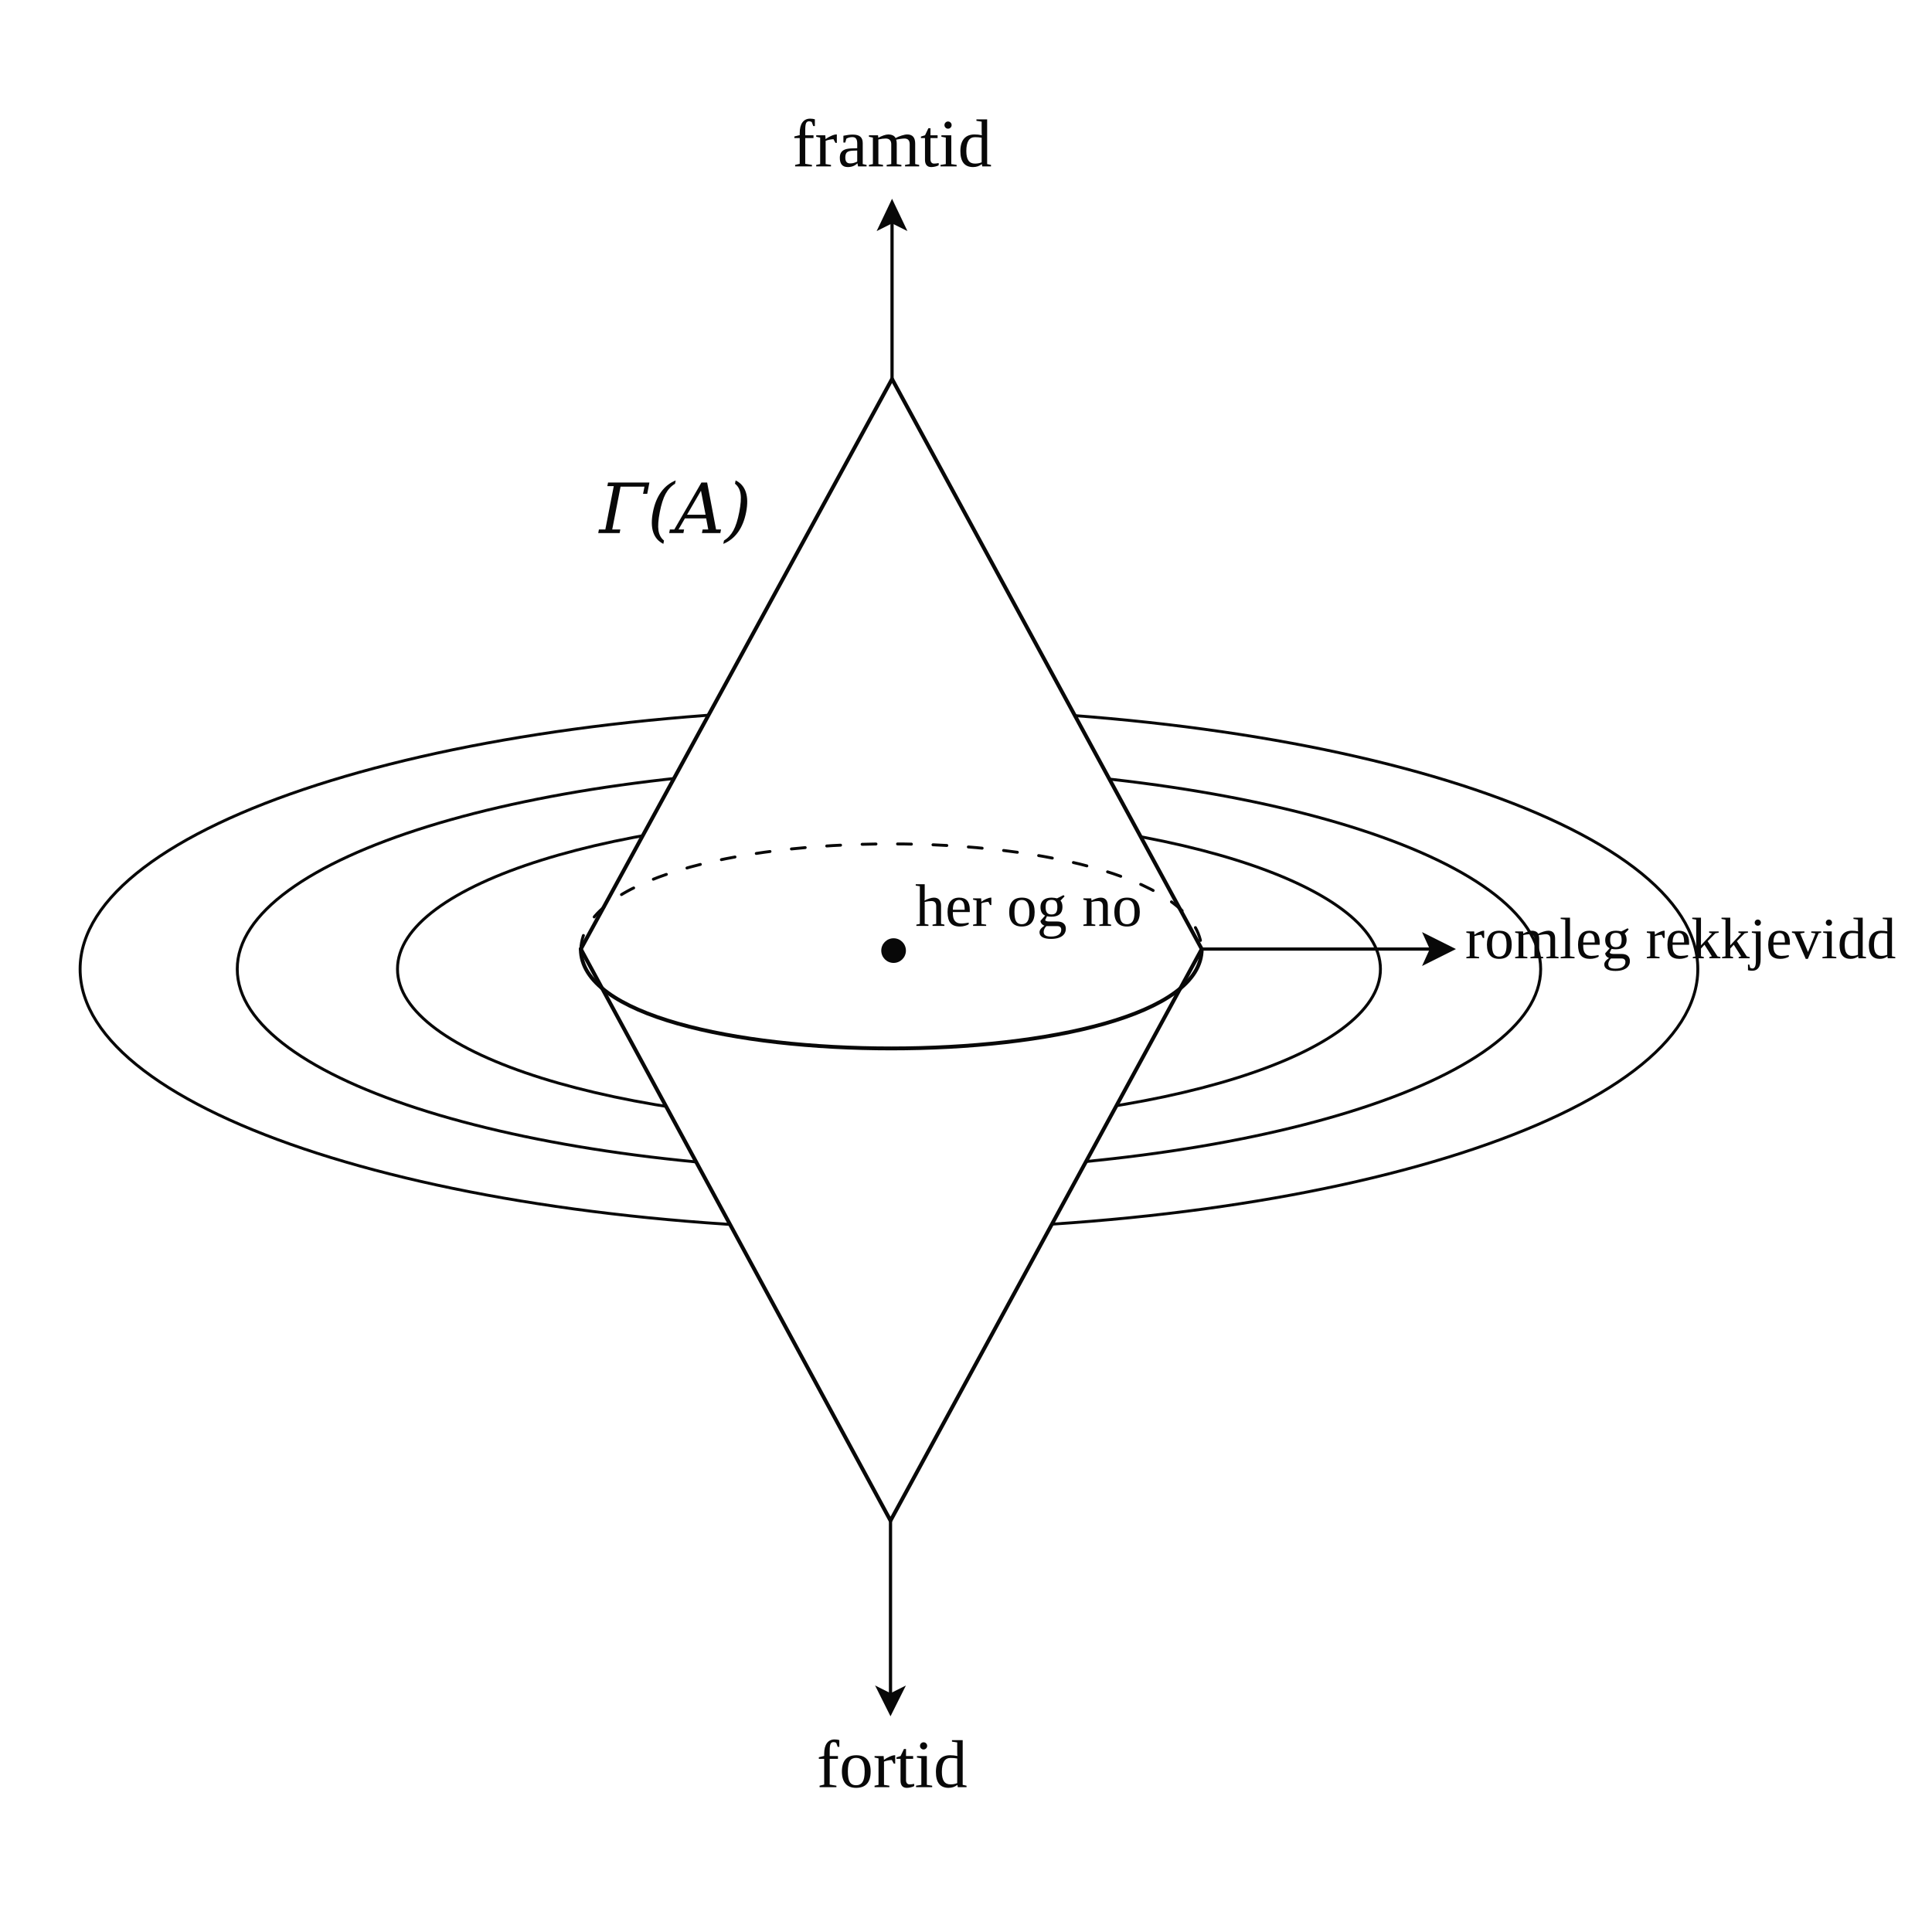
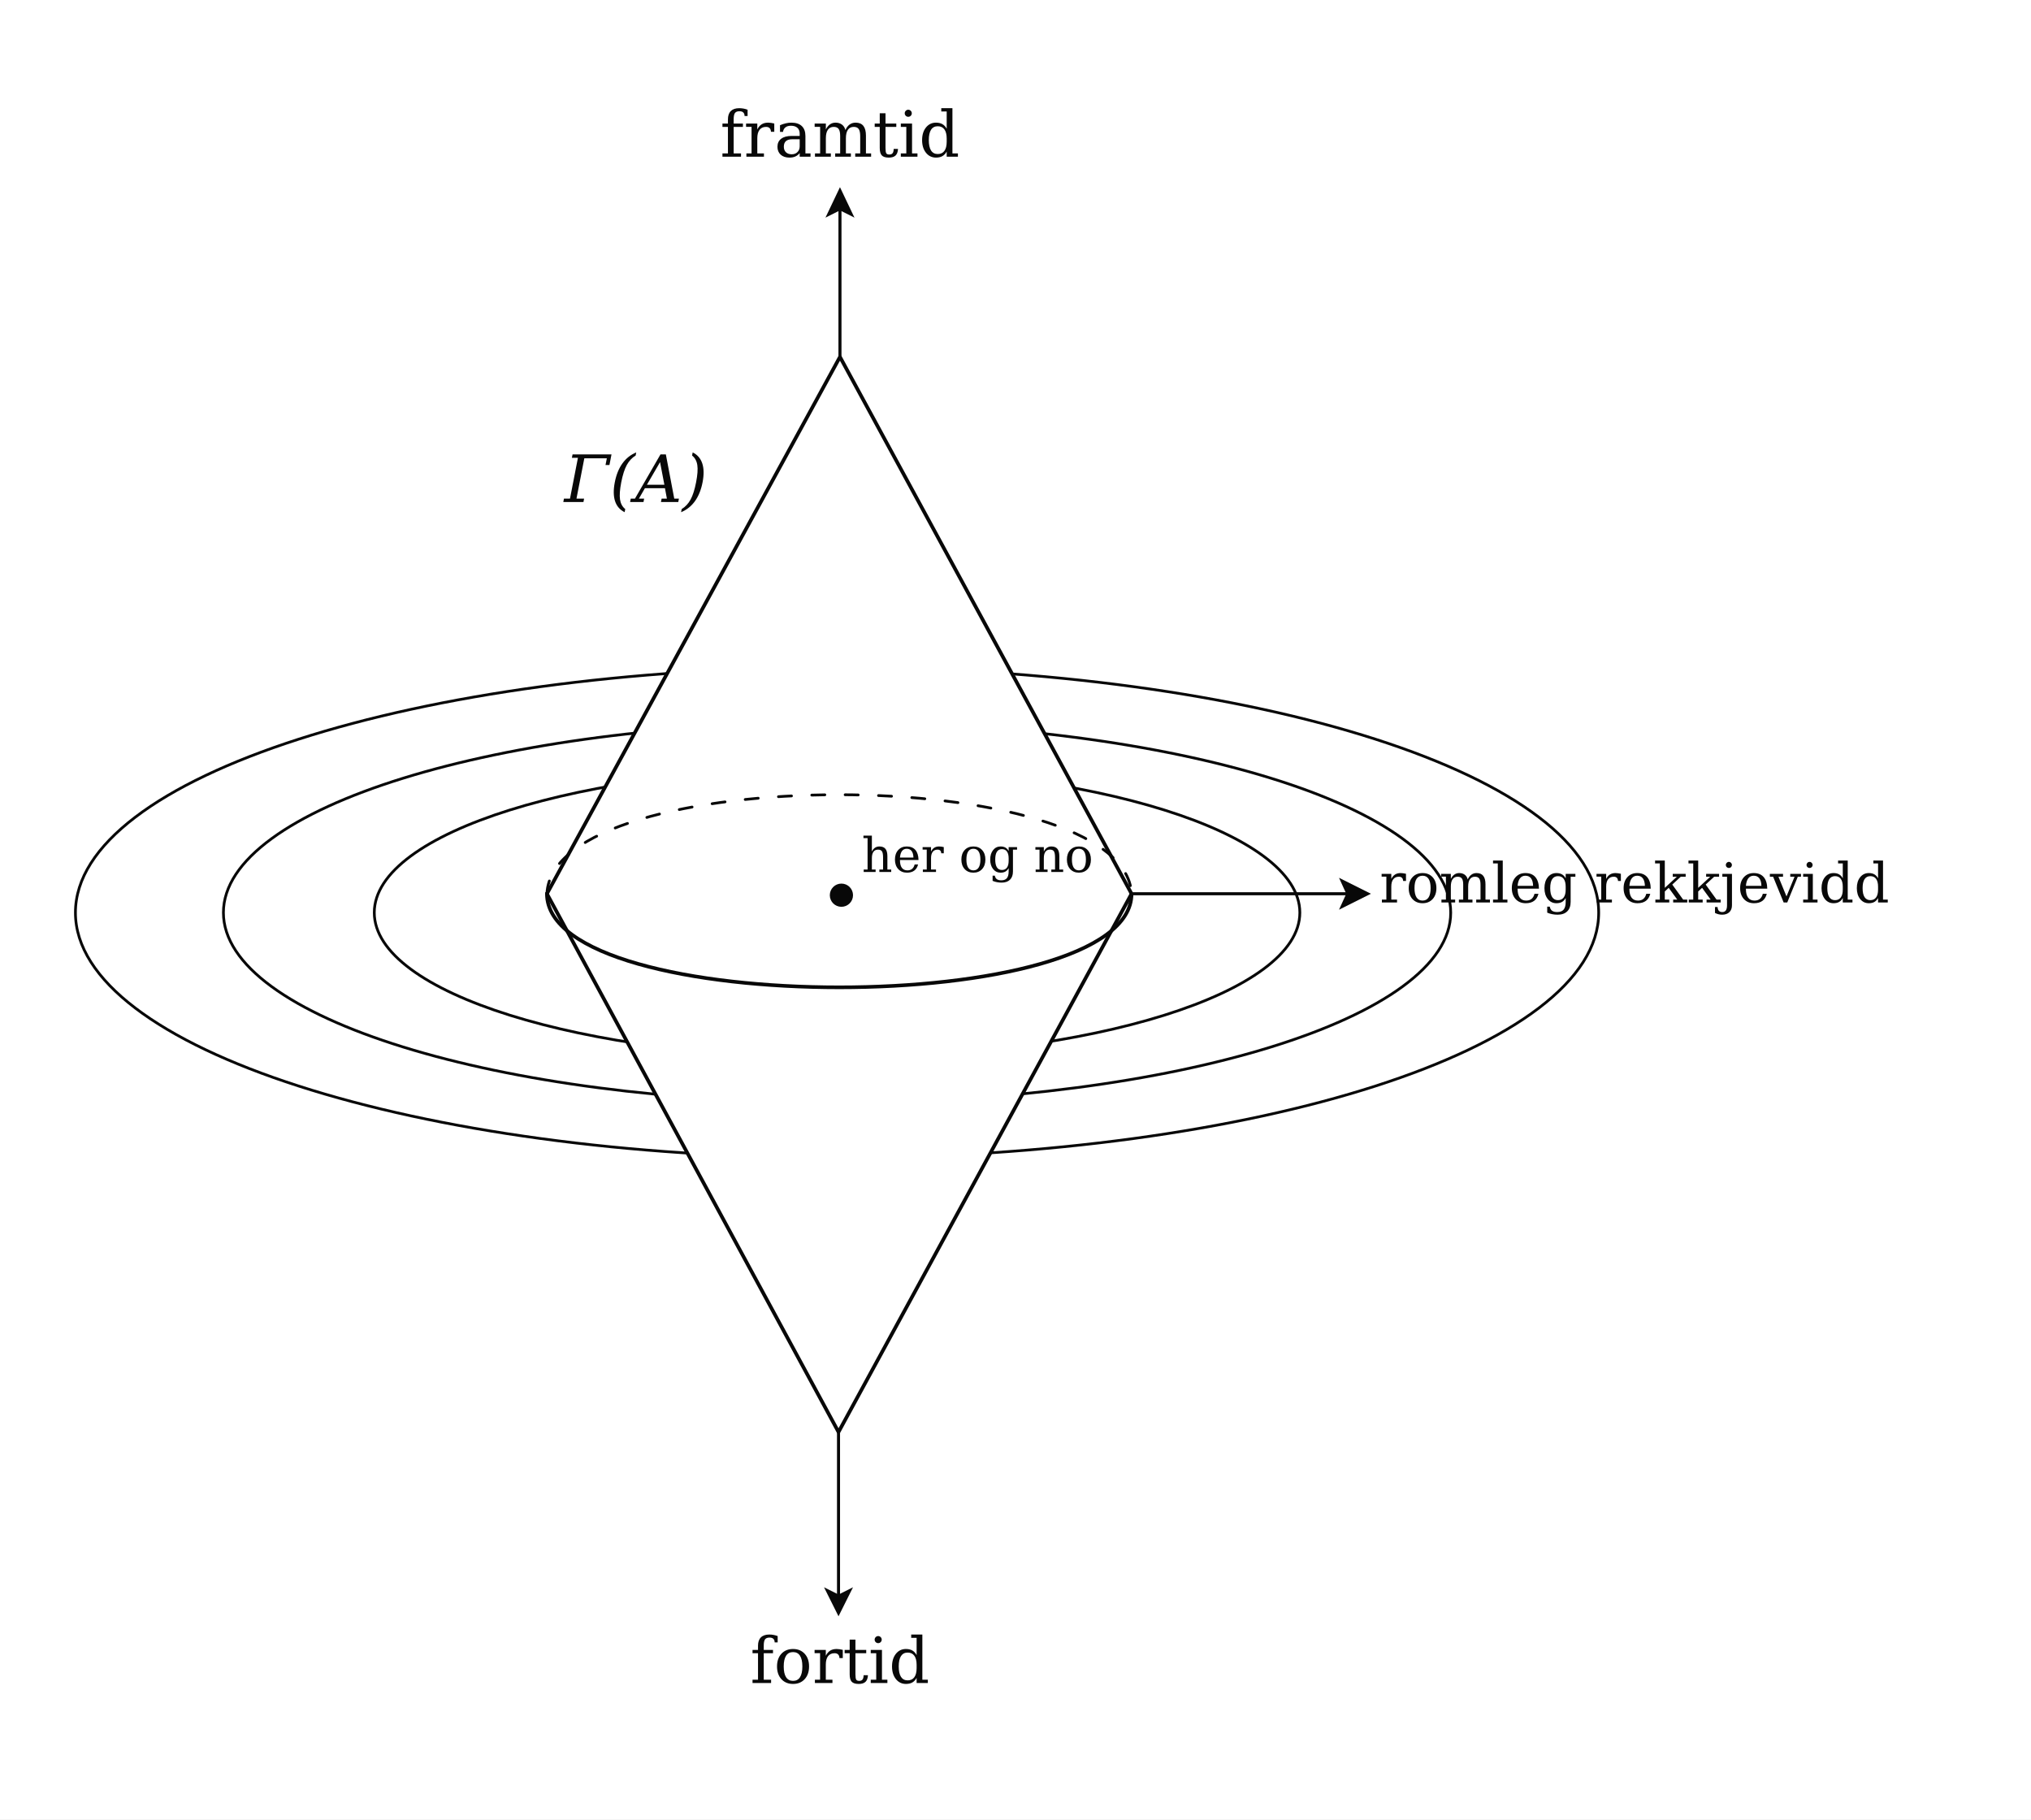
- <svg xmlns="http://www.w3.org/2000/svg" width="1254" height="1254" viewBox="0 0 1254 1254" role="img" aria-labelledby="cone-title cone-desc">
-   <rect x="0" y="0" width="1254" height="1254" fill="#fff" />
+ <svg xmlns="http://www.w3.org/2000/svg" width="1400" height="1254" viewBox="0 0 1400 1254" role="img" aria-labelledby="cone-title cone-desc">
+   <rect x="0" y="0" width="1400" height="1254" fill="#fff" />
  <g fill="none" stroke="#080808" stroke-width="1.9">
    <ellipse cx="577" cy="629" rx="525" ry="169" />
    <ellipse cx="577" cy="629" rx="423" ry="131" />
    <ellipse cx="577" cy="629" rx="319" ry="100" />
  </g>
  <path d="M377 616 L579 246 L780 616 L578 987 Z" fill="#fff" />
  <g fill="none" stroke="#080808" stroke-width="2.5" stroke-linejoin="round" stroke-linecap="round">
    <path d="M377 616 L579 246 L780 616" />
    <path d="M377 616 L578 987 L780 616" />
    <path d="M377 616 C377 702 780 702 780 616" />
    <path d="M377 616 C381 525 775 525 780 616" stroke-width="1.9" stroke-dasharray="9 14" />
  </g>
  <g stroke="#080808" stroke-width="2.1" fill="none">
    <path d="M579 246 V133" />
    <path d="M578 987 V1108" />
    <path d="M781 616 H940" />
  </g>
  <g fill="#080808">
    <path d="M579 129 l-10 21 10 -5 10 5 Z" />
    <path d="M578 1114 l-10 -20 10 5 10 -5 Z" />
    <path d="M945 616 l-22 -11 5 11 -5 11 Z" />
    <circle cx="580" cy="617" r="8" />
  </g>
-   <g fill="#080808" font-family="EB Garamond, Georgia, 'Times New Roman', serif" font-weight="400">
+   <g fill="#080808" font-family="DejaVu Serif, EB Garamond, Georgia, 'Times New Roman', serif" font-weight="400">
    <text x="579" y="108" font-size="44" text-anchor="middle">framtid</text>
    <text x="579" y="1160" font-size="44" text-anchor="middle">fortid</text>
    <text x="389" y="346" font-size="45" font-style="italic" font-family="DejaVu Serif, serif">Γ(A)</text>
-     <text x="594" y="601" font-size="39">her og no</text>
+     <text x="594" y="601" font-size="33">her og no</text>
    <text x="951" y="622" font-size="38">romleg rekkjevidd</text>
  </g>
</svg>
